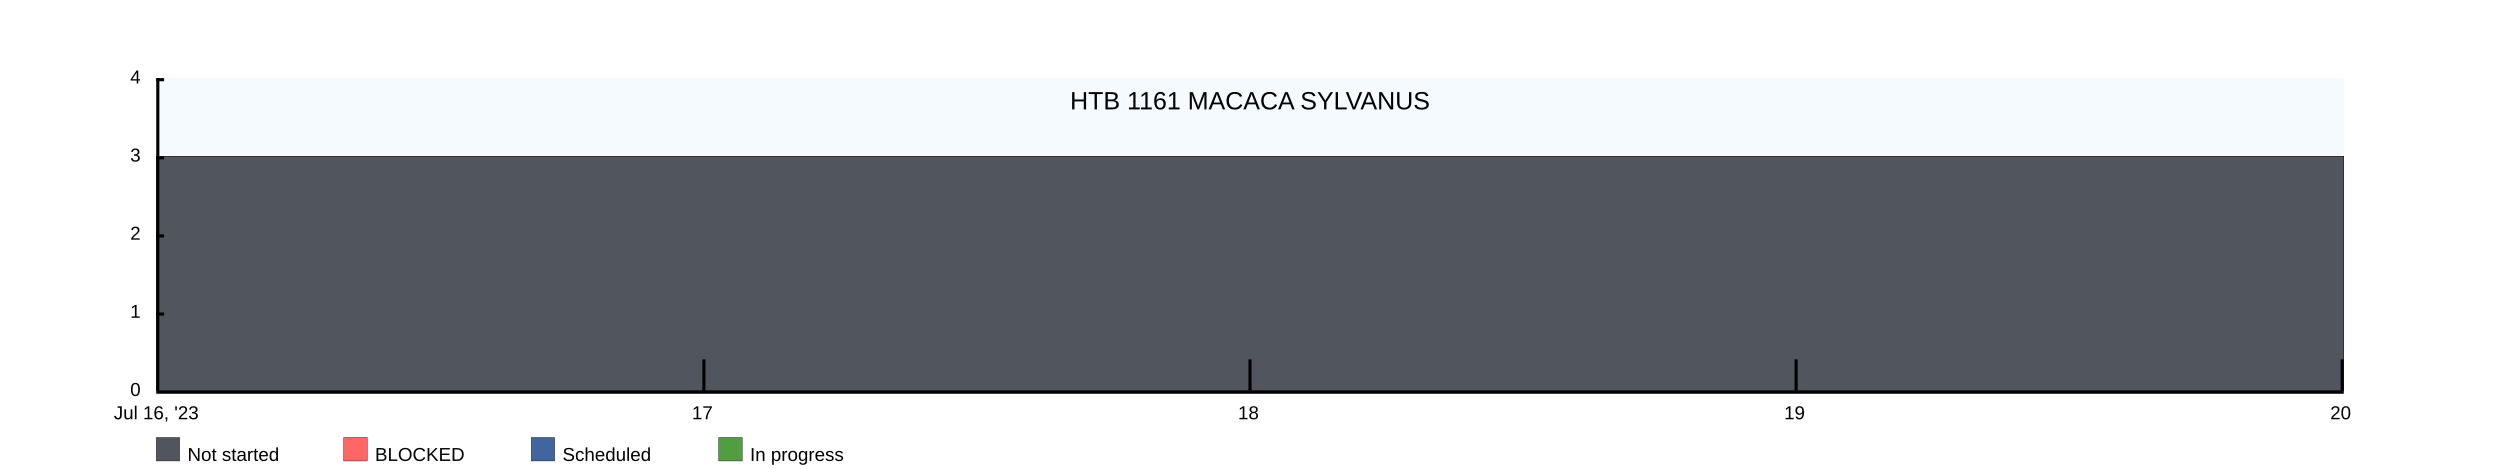
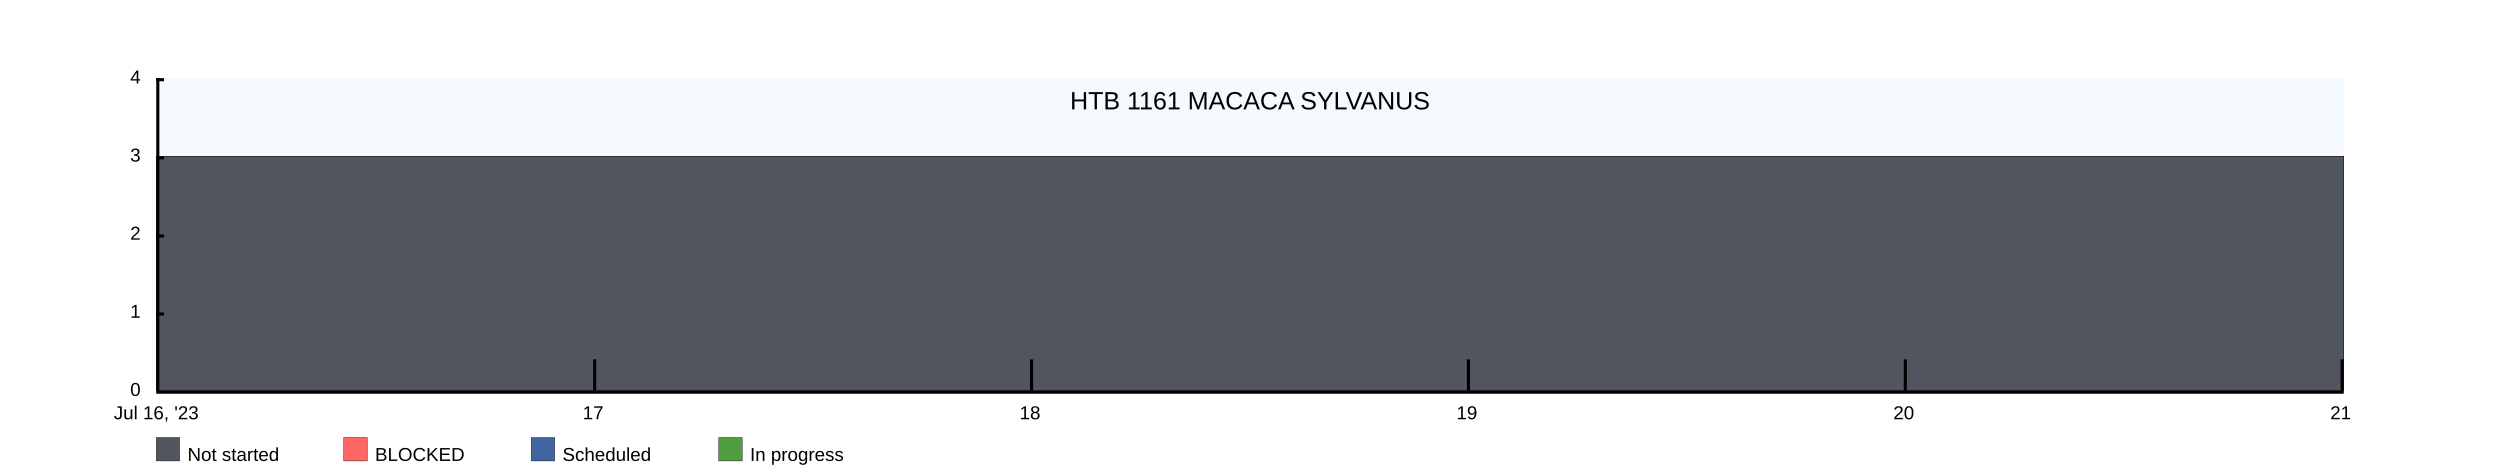
<svg xmlns="http://www.w3.org/2000/svg" width="1600" height="300">
  <rect x="100" y="50" width="1400" height="200" fill="rgba(221, 239, 250, .3)" />
  <clipPath id="theGraph">
    <rect x="100" y="50" width="1400" height="200" fill="black" />
  </clipPath>
  <rect x="100" y="280" width="15" height="15" fill="#51565E" stroke="black" stroke-width="0.25" />
  <text x="120" y="295" font-family="Arial" font-size="12" fill="black">Not started</text>
  <rect x="220" y="280" width="15" height="15" fill="#FF6666" stroke="black" stroke-width="0.25" />
  <text x="240" y="295" font-family="Arial" font-size="12" fill="black">BLOCKED</text>
  <rect x="340" y="280" width="15" height="15" fill="#41659E" stroke="black" stroke-width="0.25" />
  <text x="360" y="295" font-family="Arial" font-size="12" fill="black">Scheduled</text>
  <rect x="460" y="280" width="15" height="15" fill="#519E41" stroke="black" stroke-width="0.25" />
  <text x="480" y="295" font-family="Arial" font-size="12" fill="black">In progress</text>
-   <path d="M 100 100 M 100 100 C 100 100 450 100 450 100 C 450 100 800 100 800 100 C 800 100 1150 100 1150 100 C 1150 100 1500 100 1500 100 C 1500 100 1500 250 1500 250 C 1500 250 100 250 100 250 Z" fill="#519E41" stroke="black" stroke-width="0.25" />
-   <path d="M 100 100 M 100 100 C 100 100 450 100 450 100 C 450 100 800 100 800 100 C 800 100 1150 100 1150 100 C 1150 100 1500 100 1500 100 C 1500 100 1500 250 1500 250 C 1500 250 100 250 100 250 Z" fill="#41659E" stroke="black" stroke-width="0.25" />
-   <path d="M 100 100 M 100 100 C 100 100 450 100 450 100 C 450 100 800 100 800 100 C 800 100 1150 100 1150 100 C 1150 100 1500 100 1500 100 C 1500 100 1500 250 1500 250 C 1500 250 100 250 100 250 Z" fill="#FF6666" stroke="black" stroke-width="0.25" />
-   <path d="M 100 100 M 100 100 C 100 100 450 100 450 100 C 450 100 800 100 800 100 C 800 100 1150 100 1150 100 C 1150 100 1500 100 1500 100 C 1500 100 1500 250 1500 250 C 1500 250 100 250 100 250 Z" fill="#51565E" stroke="black" stroke-width="0.25" />
+   <path d="M 100 100 M 100 100 C 100 100 380 100 380 100 C 380 100 660 100 660 100 C 660 100 940 100 940 100 C 940 100 1220 100 1220 100 C 1220 100 1500 100 1500 100 C 1500 100 1500 250 1500 250 C 1500 250 100 250 100 250 Z" fill="#519E41" stroke="black" stroke-width="0.25" />
+   <path d="M 100 100 M 100 100 C 100 100 380 100 380 100 C 380 100 660 100 660 100 C 660 100 940 100 940 100 C 940 100 1220 100 1220 100 C 1220 100 1500 100 1500 100 C 1500 100 1500 250 1500 250 C 1500 250 100 250 100 250 Z" fill="#41659E" stroke="black" stroke-width="0.25" />
+   <path d="M 100 100 M 100 100 C 100 100 380 100 380 100 C 380 100 660 100 660 100 C 660 100 940 100 940 100 C 940 100 1220 100 1220 100 C 1220 100 1500 100 1500 100 C 1500 100 1500 250 1500 250 C 1500 250 100 250 100 250 Z" fill="#FF6666" stroke="black" stroke-width="0.25" />
+   <path d="M 100 100 M 100 100 C 100 100 380 100 380 100 C 380 100 660 100 660 100 C 660 100 940 100 940 100 C 940 100 1220 100 1220 100 C 1220 100 1500 100 1500 100 C 1500 100 1500 250 1500 250 C 1500 250 100 250 100 250 Z" fill="#51565E" stroke="black" stroke-width="0.25" />
  <text x="800" y="70" font-family="Arial" font-size="16" fill="black" text-anchor="middle" alignment-baseline="middle">HTB 1161 MACACA SYLVANUS</text>
  <rect x="100" y="250" width="1400" height="2" fill="black" />
  <rect x="100" y="50" width="5" height="2" fill="black" />
  <rect x="100" y="100" width="5" height="2" fill="black" />
  <rect x="100" y="150" width="5" height="2" fill="black" />
  <rect x="100" y="200" width="5" height="2" fill="black" />
  <text x="90" y="50" font-family="Arial" font-size="12" fill="black" text-anchor="end" dominant-baseline="middle">4</text>
  <text x="90" y="100" font-family="Arial" font-size="12" fill="black" text-anchor="end" dominant-baseline="middle">3</text>
  <text x="90" y="150" font-family="Arial" font-size="12" fill="black" text-anchor="end" dominant-baseline="middle">2</text>
  <text x="90" y="200" font-family="Arial" font-size="12" fill="black" text-anchor="end" dominant-baseline="middle">1</text>
  <text x="90" y="250" font-family="Arial" font-size="12" fill="black" text-anchor="end" dominant-baseline="middle">0</text>
  <text x="100" y="260" font-family="Arial" fill="black" text-anchor="middle" dominant-baseline="hanging">Jul 16, '23</text>
-   <text x="449.5" y="260" font-family="Arial" fill="black" text-anchor="middle" dominant-baseline="hanging">17</text>
-   <text x="799" y="260" font-family="Arial" fill="black" text-anchor="middle" dominant-baseline="hanging">18</text>
-   <text x="1148.5" y="260" font-family="Arial" fill="black" text-anchor="middle" dominant-baseline="hanging">19</text>
-   <text x="1498" y="260" font-family="Arial" fill="black" text-anchor="middle" dominant-baseline="hanging">20</text>
+   <text x="379.6" y="260" font-family="Arial" fill="black" text-anchor="middle" dominant-baseline="hanging">17</text>
+   <text x="659.2" y="260" font-family="Arial" fill="black" text-anchor="middle" dominant-baseline="hanging">18</text>
+   <text x="938.8" y="260" font-family="Arial" fill="black" text-anchor="middle" dominant-baseline="hanging">19</text>
+   <text x="1218.4" y="260" font-family="Arial" fill="black" text-anchor="middle" dominant-baseline="hanging">20</text>
+   <text x="1498" y="260" font-family="Arial" fill="black" text-anchor="middle" dominant-baseline="hanging">21</text>
  <rect x="100" y="50" width="2" height="200" fill="black" />
-   <rect x="449.5" y="230" width="2" height="20" fill="black" />
-   <rect x="799" y="230" width="2" height="20" fill="black" />
-   <rect x="1148.5" y="230" width="2" height="20" fill="black" />
+   <rect x="379.6" y="230" width="2" height="20" fill="black" />
+   <rect x="659.2" y="230" width="2" height="20" fill="black" />
+   <rect x="938.8" y="230" width="2" height="20" fill="black" />
+   <rect x="1218.4" y="230" width="2" height="20" fill="black" />
  <rect x="1498" y="230" width="2" height="20" fill="black" />
</svg>
